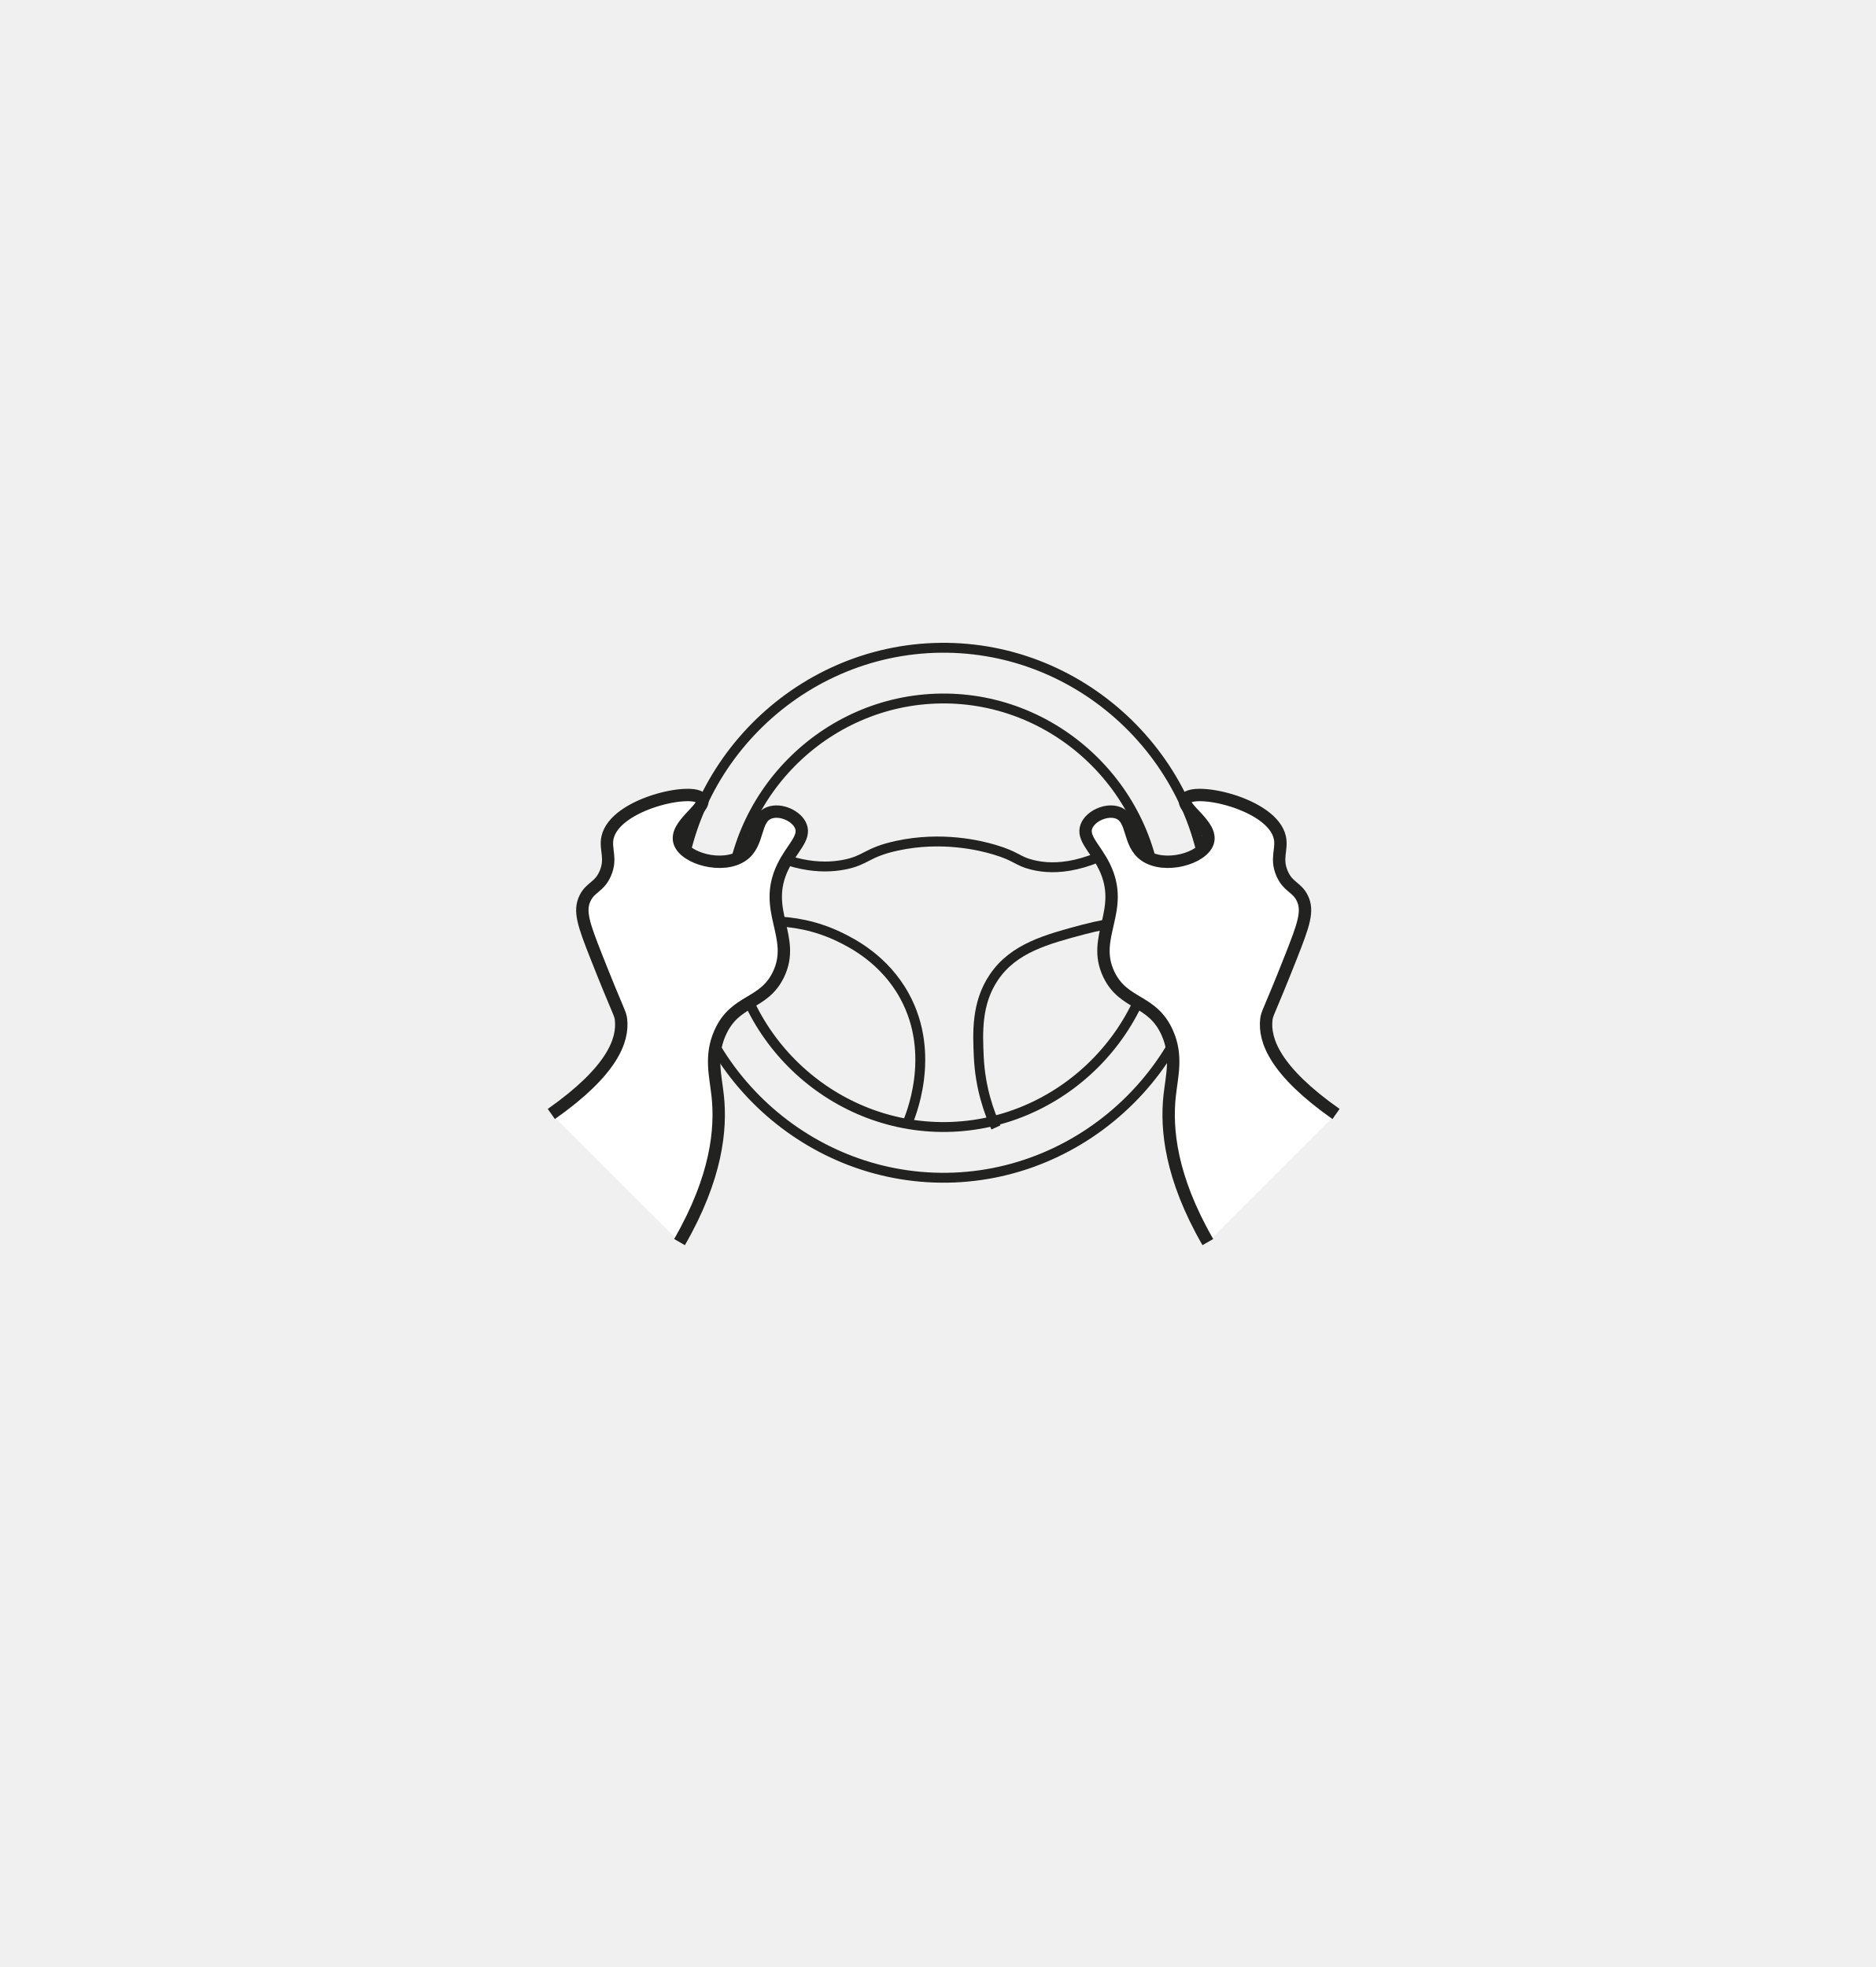
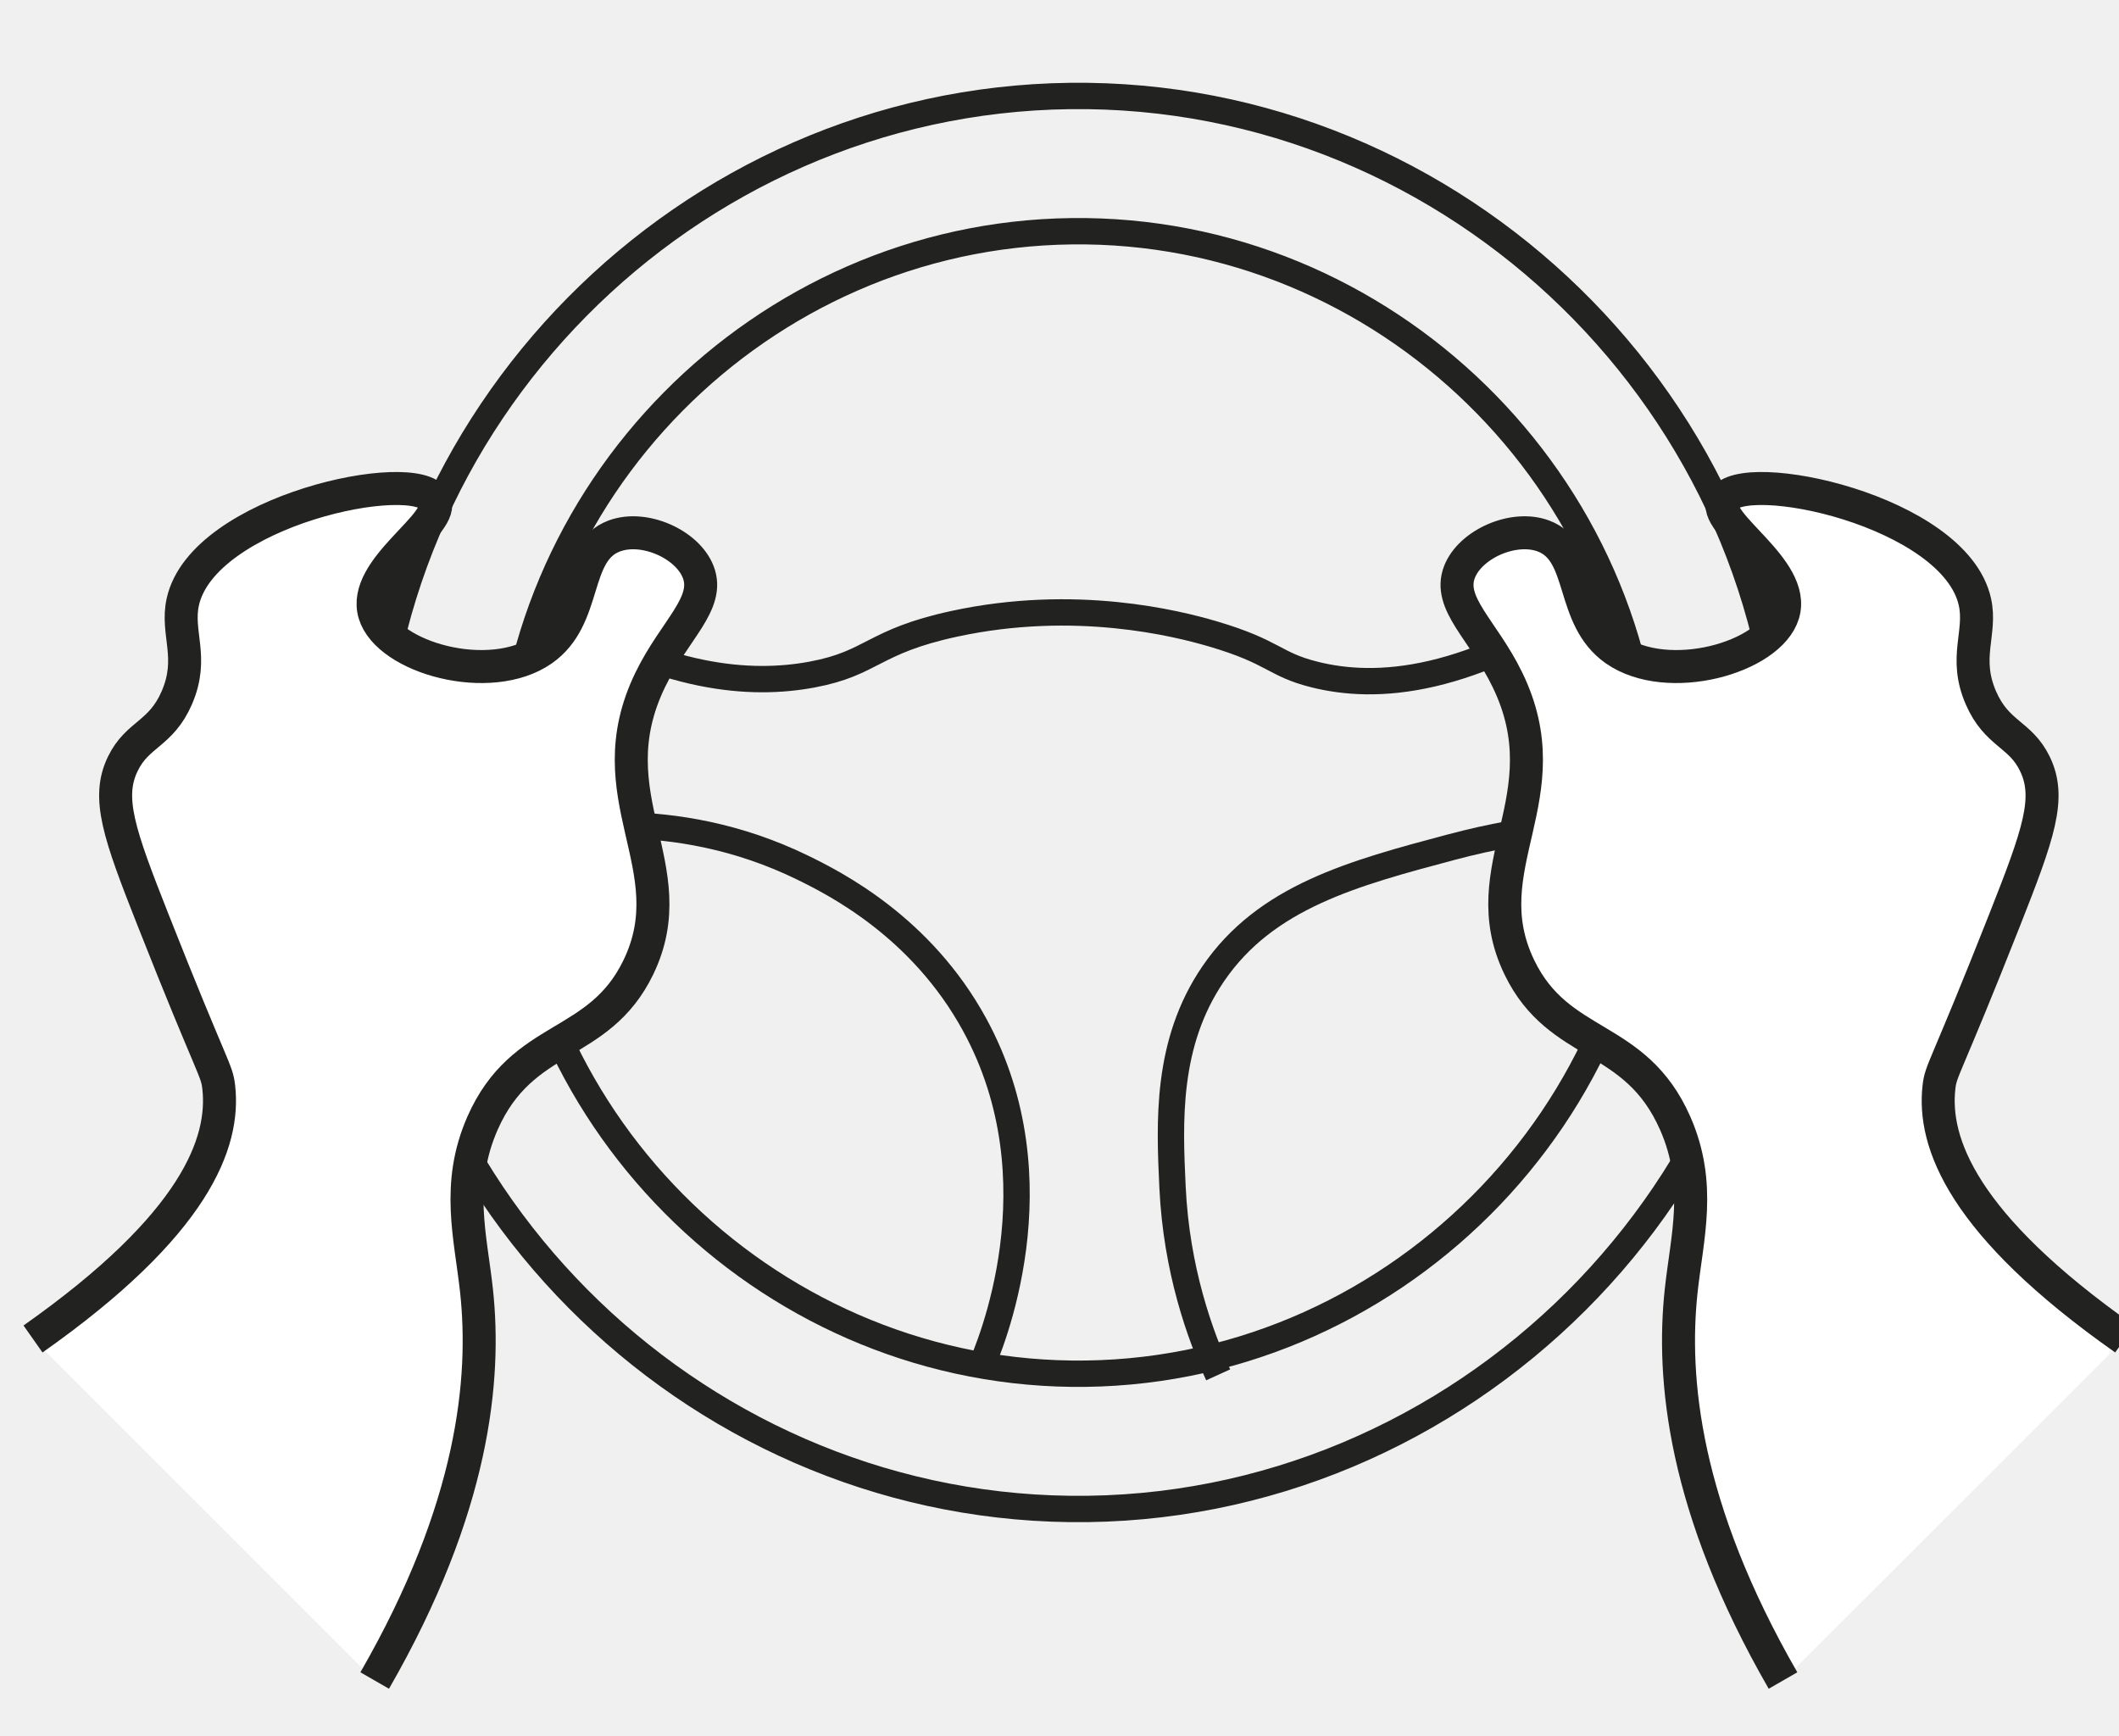
- <svg xmlns="http://www.w3.org/2000/svg" version="1.1" id="Warstwa_1" x="0px" y="0px" viewBox="0 0 877.28 920.07" style="enable-background:new 0 0 877.28 920.07;" xml:space="preserve">
+ <svg xmlns="http://www.w3.org/2000/svg" version="1.1" id="Warstwa_1" x="0px" y="0px" viewBox="0 0 371.78 304.46" style="enable-background:new 0 0 371.78 304.46;" xml:space="preserve">
  <style type="text/css">
	.st0{fill:#FFFFFF;}
	.st1{fill:#172A42;}
	.st2{fill:#FFFFFF;stroke:#FFFFFF;stroke-miterlimit:10;}
	.st3{fill:#FFFFFF;stroke:#FFFFFF;stroke-width:0.702;stroke-miterlimit:10;}
	.st4{fill:#FFFFFF;stroke:#FFFFFF;stroke-width:15;stroke-miterlimit:10;}
	.st5{fill:#222221;stroke:#222221;stroke-width:4.326;stroke-miterlimit:10;}
	.st6{fill:none;stroke:#222221;stroke-width:5.669;stroke-miterlimit:10;}
	.st7{fill:none;stroke:#222221;stroke-width:4.622;stroke-miterlimit:10;}
	.st8{fill:#FFFFFF;stroke:#222221;stroke-width:5.789;stroke-miterlimit:10;}
	.st9{fill:none;stroke:#457EBC;stroke-width:5.669;stroke-miterlimit:10;}
	.st10{fill:none;stroke:#222221;stroke-width:5.462;stroke-linecap:round;stroke-linejoin:round;stroke-miterlimit:10;}
	.st11{fill:#ABC0E4;}
	.st12{fill:#5E7DB5;}
	.st13{fill:#627D9E;}
	.st14{fill:#465A70;}
	.st15{fill:none;stroke:#222221;stroke-width:4;stroke-miterlimit:10;}
	.st16{fill:#222221;}
	.st17{fill:none;stroke:#222221;stroke-width:3.402;stroke-miterlimit:10;}
	.st18{fill:none;stroke:#222221;stroke-width:3.402;stroke-linecap:round;stroke-linejoin:round;stroke-miterlimit:10;}
	.st19{fill:#222221;stroke:#222221;stroke-width:3.402;stroke-linecap:round;stroke-linejoin:round;stroke-miterlimit:10;}
	.st20{fill:#222221;stroke:#222221;stroke-width:3.402;stroke-miterlimit:10;}
	.st21{fill:none;stroke:#222221;stroke-width:3.208;stroke-miterlimit:10;}
	.st22{fill:#222221;stroke:#222221;stroke-width:1.417;stroke-miterlimit:10;}
	.st23{fill:none;stroke:#222221;stroke-width:4;stroke-linecap:round;stroke-linejoin:round;stroke-miterlimit:10;}
	.st24{fill:none;stroke:#222221;stroke-width:3;stroke-miterlimit:10;}
	.st25{fill:#FFFFFF;stroke:#FFFFFF;stroke-width:0.89;stroke-miterlimit:10;}
	.st26{fill:#242E47;}
	.st27{fill:#FFFFFF;stroke:#222221;stroke-width:6;stroke-miterlimit:10;}
	.st28{fill:none;stroke:#222221;stroke-width:5.789;stroke-miterlimit:10;}
- 	.st29{fill:#222221;stroke:#222221;stroke-width:1.801;stroke-miterlimit:10;}
- 	.st30{fill:#222221;stroke:#222221;stroke-width:2;stroke-miterlimit:10;}
- 	.st31{fill:none;stroke:#ABC0E4;stroke-width:8;stroke-miterlimit:10;}
- 	.st32{fill:none;stroke:#ABC0E4;stroke-width:8.743;stroke-miterlimit:10;}
+ 	.st29{fill:#FFFFFF;stroke:#222221;stroke-width:2.835;stroke-miterlimit:10;}
+ 	.st30{fill:#FFFFFF;stroke:#FFFFFF;stroke-width:0.283;stroke-miterlimit:10;}
+ 	.st31{fill:#222221;stroke:#222221;stroke-width:1.801;stroke-miterlimit:10;}
+ 	.st32{fill:#222221;stroke:#222221;stroke-width:2;stroke-miterlimit:10;}
+ 	.st33{fill:none;stroke:#ABC0E4;stroke-width:8;stroke-miterlimit:10;}
+ 	.st34{fill:none;stroke:#ABC0E4;stroke-width:8.743;stroke-miterlimit:10;}
+ 	.st35{fill:#1D1D1B;}
+ 	.st36{fill:none;stroke:#FFFFFF;stroke-width:4.528;stroke-miterlimit:10;}
+ 	.st37{fill:#C7102E;}
+ 	.st38{fill:#FEFEFE;}
+ 	.st39{fill:#012169;}
+ 	.st40{fill:#FDFDFD;}
+ 	.st41{fill:#D8143A;}
</style>
  <g>
    <g>
-       <path class="st7" d="M439.71,303c68.04-0.87,124.67,54.62,125.53,122.36c0.88,69.14-56.65,126.41-125.53,125.53    c-66.89-0.85-122.36-56.24-122.36-123.94C317.35,359.45,372.48,303.86,439.71,303z" />
+       <path class="st7" d="M187.65,16.84c68.04-0.87,124.67,54.62,125.53,122.36c0.88,69.14-56.65,126.41-125.53,125.53    c-66.89-0.85-122.36-56.24-122.36-123.94C65.29,73.29,120.42,17.7,187.65,16.84z" />
    </g>
-     <path class="st7" d="M440.01,326.73c55.02-0.71,100.8,44.16,101.5,98.93c0.71,55.91-45.8,102.21-101.5,101.5   c-54.08-0.69-98.93-45.48-98.93-100.22C341.08,372.37,385.66,327.42,440.01,326.73z" />
+     <path class="st7" d="M187.95,40.57c55.02-0.71,100.8,44.16,101.5,98.93c0.71,55.91-45.8,102.21-101.5,101.5   c-54.08-0.69-98.93-45.48-98.93-100.22C89.02,86.21,133.6,41.26,187.95,40.57z" />
    <g>
-       <path class="st7" d="M342.03,432.99c6.72-1.58,28.09-5.69,50.75,5.34c5.77,2.81,20.9,10.43,30.27,27.6    c15.04,27.55,2.65,56.59,0.89,60.54" />
-       <path class="st7" d="M348.27,392.93c20.33,12.54,35.55,13.58,46.29,11.57c10.65-1.99,10.57-5.8,24.93-8.9    c21.23-4.59,39.09-0.08,45.4,1.78c10.77,3.17,10.65,5.33,17.81,7.12c10.62,2.66,27.12,1.96,51.64-15.13" />
-       <path class="st7" d="M465.78,527.36c-3.15-6.92-7.33-18.35-8.01-32.94c-0.53-11.33-1.18-25.21,7.12-37.39    c9.25-13.58,24.61-17.67,41.84-22.26c14.05-3.74,26.04-4.44,33.83-4.45" />
+       <path class="st7" d="M89.98,146.83c6.72-1.58,28.09-5.69,50.75,5.34c5.77,2.81,20.9,10.43,30.27,27.6    c15.04,27.55,2.65,56.59,0.89,60.54" />
+       <path class="st7" d="M96.21,106.77c20.33,12.54,35.55,13.58,46.29,11.57c10.65-1.99,10.57-5.8,24.93-8.9    c21.23-4.59,39.09-0.08,45.4,1.78c10.77,3.17,10.65,5.33,17.81,7.12c10.62,2.66,27.12,1.96,51.64-15.13" />
+       <path class="st7" d="M213.73,241.2c-3.15-6.92-7.33-18.35-8.01-32.94c-0.53-11.33-1.18-25.21,7.12-37.39    c9.25-13.58,24.61-17.67,41.84-22.26c14.05-3.74,26.04-4.44,33.83-4.45" />
    </g>
-     <path class="st8" d="M564.89,580.99c-17.51-30.41-19.51-53.02-17.87-68.34c1.02-9.49,3.69-18.66-1.05-29.44   c-7.02-15.94-20.37-12.94-27.33-27.33c-8.56-17.68,7.88-29.9-2.1-50.46c-4.25-8.76-10.56-13.39-8.41-18.92   c1.89-4.87,9.48-8.26,14.72-6.31c7.45,2.78,4.53,14.33,12.62,19.98c9.17,6.4,27.09,1.42,29.44-6.31c2.43-8-12.72-15.86-10.51-19.97   c3.24-6.03,40.61,1.81,44.16,17.87c1.21,5.49-2.03,9.72,1.05,16.82c2.79,6.43,6.89,6.28,9.46,11.56   c2.91,5.96,0.68,12.28-5.26,27.33c-10.56,26.76-11.21,26.29-11.56,29.44c-1.08,9.66,4.02,24.05,32.59,44.16" />
-     <path class="st8" d="M317.8,580.99c17.51-30.41,19.51-53.02,17.87-68.34c-1.02-9.49-3.69-18.66,1.05-29.44   c7.02-15.94,20.37-12.94,27.33-27.33c8.56-17.68-7.88-29.9,2.1-50.46c4.25-8.76,10.56-13.39,8.41-18.92   c-1.89-4.87-9.48-8.26-14.72-6.31c-7.45,2.78-4.53,14.33-12.62,19.98c-9.17,6.4-27.09,1.42-29.44-6.31   c-2.43-8,12.72-15.86,10.51-19.97c-3.24-6.03-40.61,1.81-44.16,17.87c-1.21,5.49,2.03,9.72-1.05,16.82   c-2.79,6.43-6.89,6.28-9.46,11.56c-2.91,5.96-0.68,12.28,5.26,27.33c10.56,26.76,11.21,26.29,11.56,29.44   c1.08,9.66-4.02,24.05-32.59,44.16" />
+     <path class="st8" d="M312.83,294.83c-17.51-30.41-19.51-53.02-17.87-68.34c1.02-9.49,3.69-18.66-1.05-29.44   c-7.02-15.94-20.37-12.94-27.33-27.33c-8.56-17.68,7.88-29.9-2.1-50.46c-4.25-8.76-10.56-13.39-8.41-18.92   c1.89-4.87,9.48-8.26,14.72-6.31c7.45,2.78,4.53,14.33,12.62,19.98c9.17,6.4,27.09,1.42,29.44-6.31c2.43-8-12.72-15.86-10.51-19.97   c3.24-6.03,40.61,1.81,44.16,17.87c1.21,5.49-2.03,9.72,1.05,16.82c2.79,6.43,6.89,6.28,9.46,11.56   c2.91,5.96,0.68,12.28-5.26,27.33c-10.56,26.76-11.21,26.29-11.56,29.44c-1.08,9.66,4.02,24.05,32.59,44.16" />
+     <path class="st8" d="M65.74,294.83c17.51-30.41,19.51-53.02,17.87-68.34c-1.02-9.49-3.69-18.66,1.05-29.44   c7.02-15.94,20.37-12.94,27.33-27.33c8.56-17.68-7.88-29.9,2.1-50.46c4.25-8.76,10.56-13.39,8.41-18.92   c-1.89-4.87-9.48-8.26-14.72-6.31c-7.45,2.78-4.53,14.33-12.62,19.98c-9.17,6.4-27.09,1.42-29.44-6.31   c-2.43-8,12.72-15.86,10.51-19.97c-3.24-6.03-40.61,1.81-44.16,17.87c-1.21,5.49,2.03,9.72-1.05,16.82   c-2.79,6.43-6.89,6.28-9.46,11.56c-2.91,5.96-0.68,12.28,5.26,27.33c10.56,26.76,11.21,26.29,11.56,29.44   c1.08,9.66-4.02,24.05-32.59,44.16" />
  </g>
</svg>
